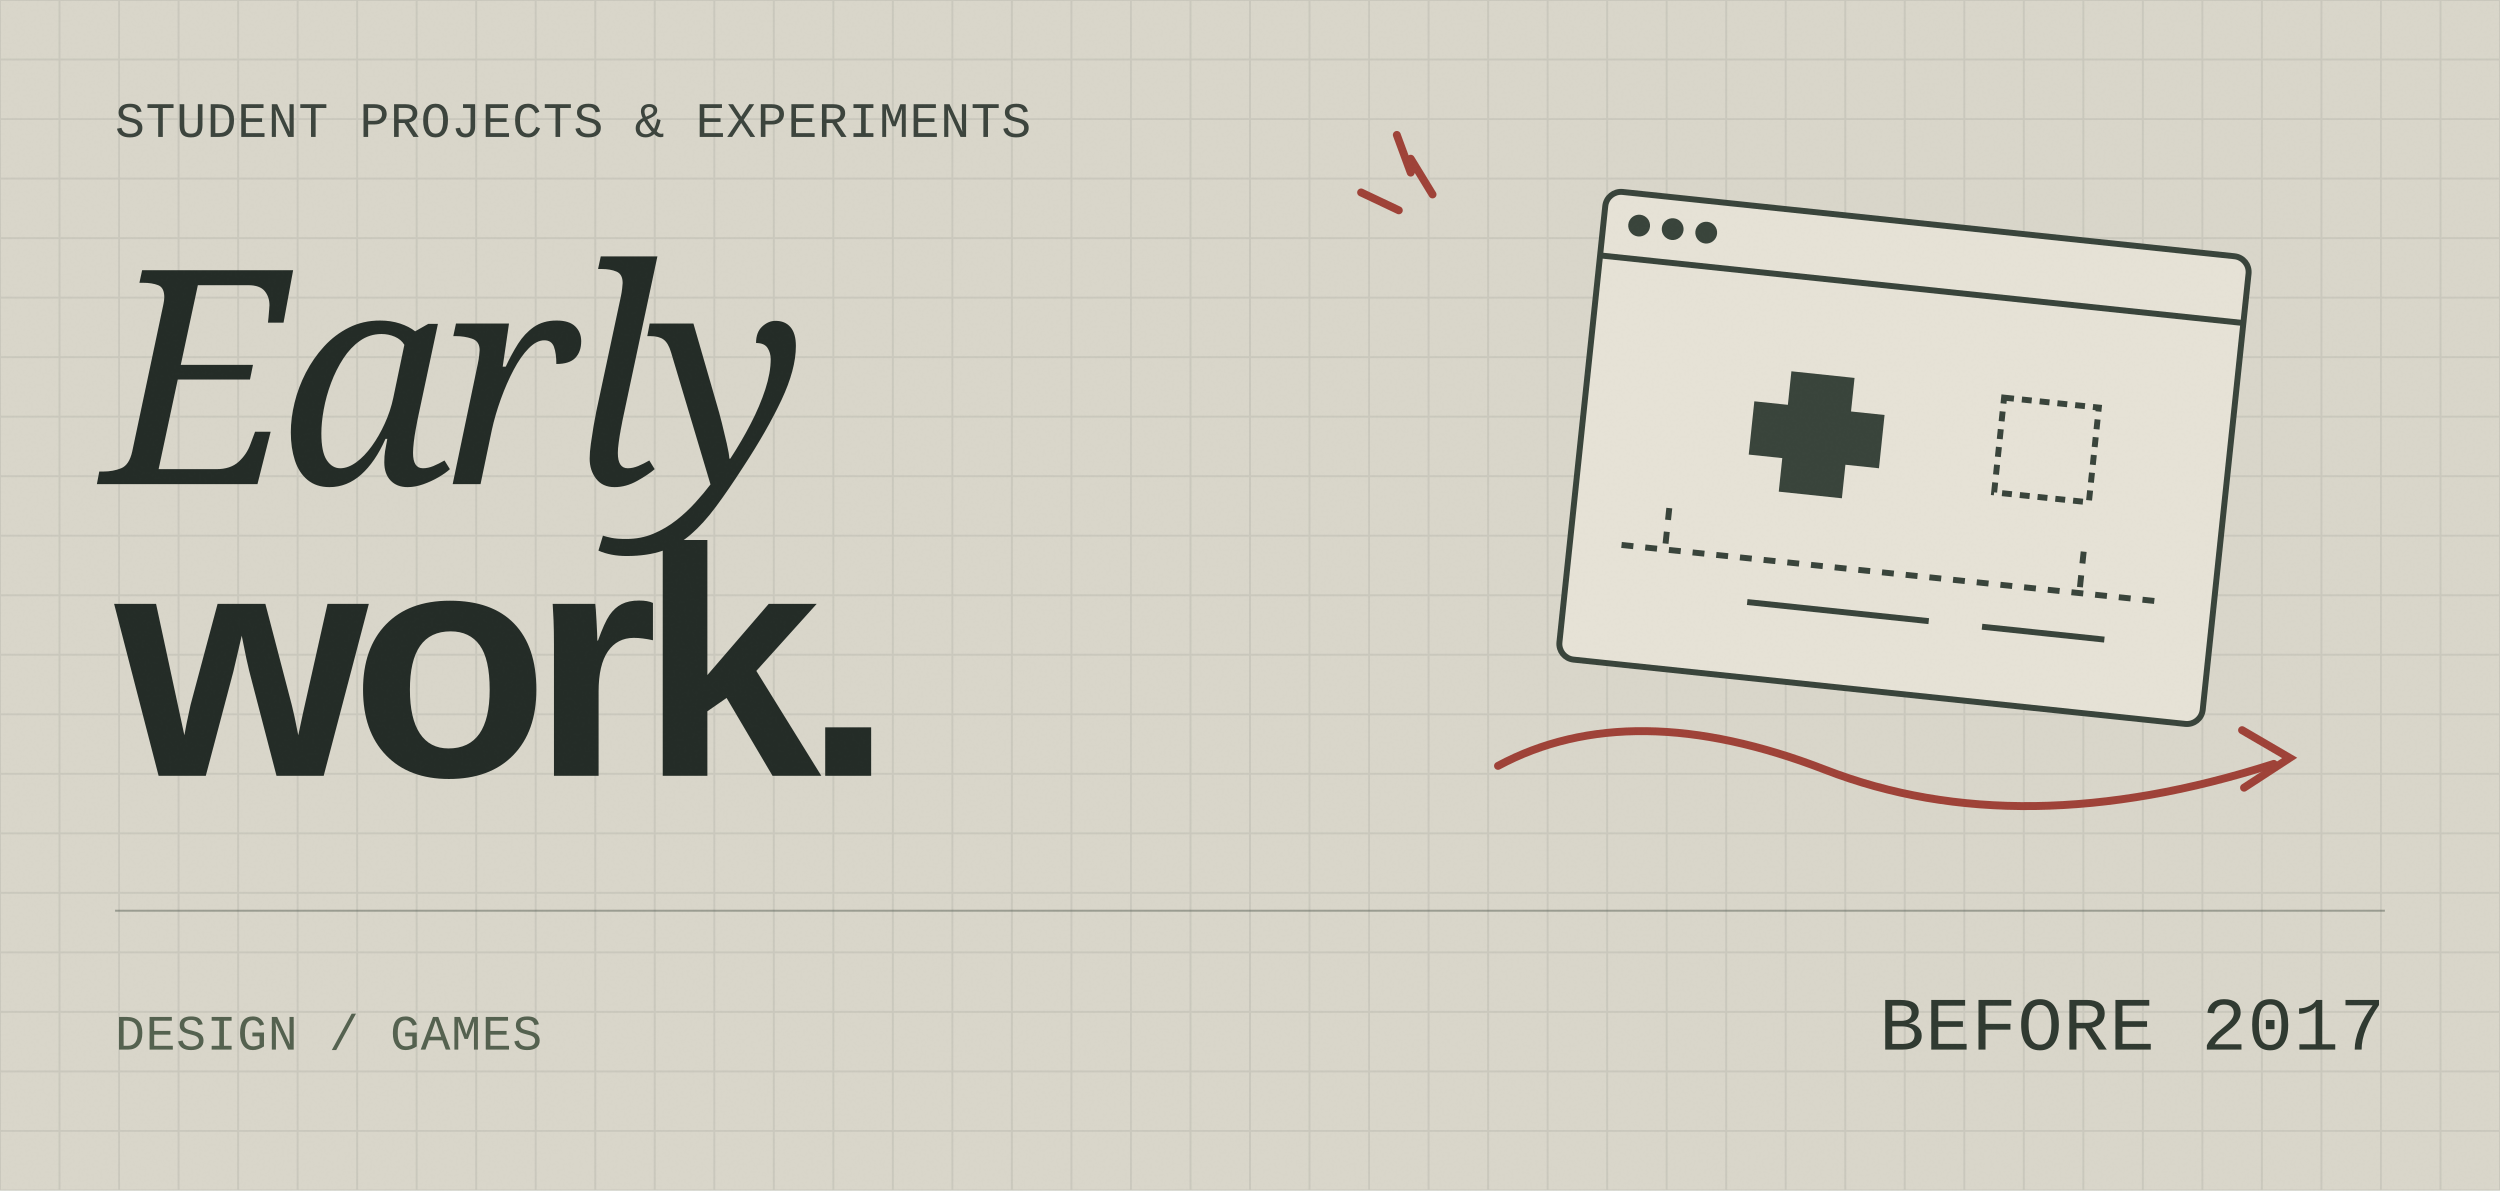
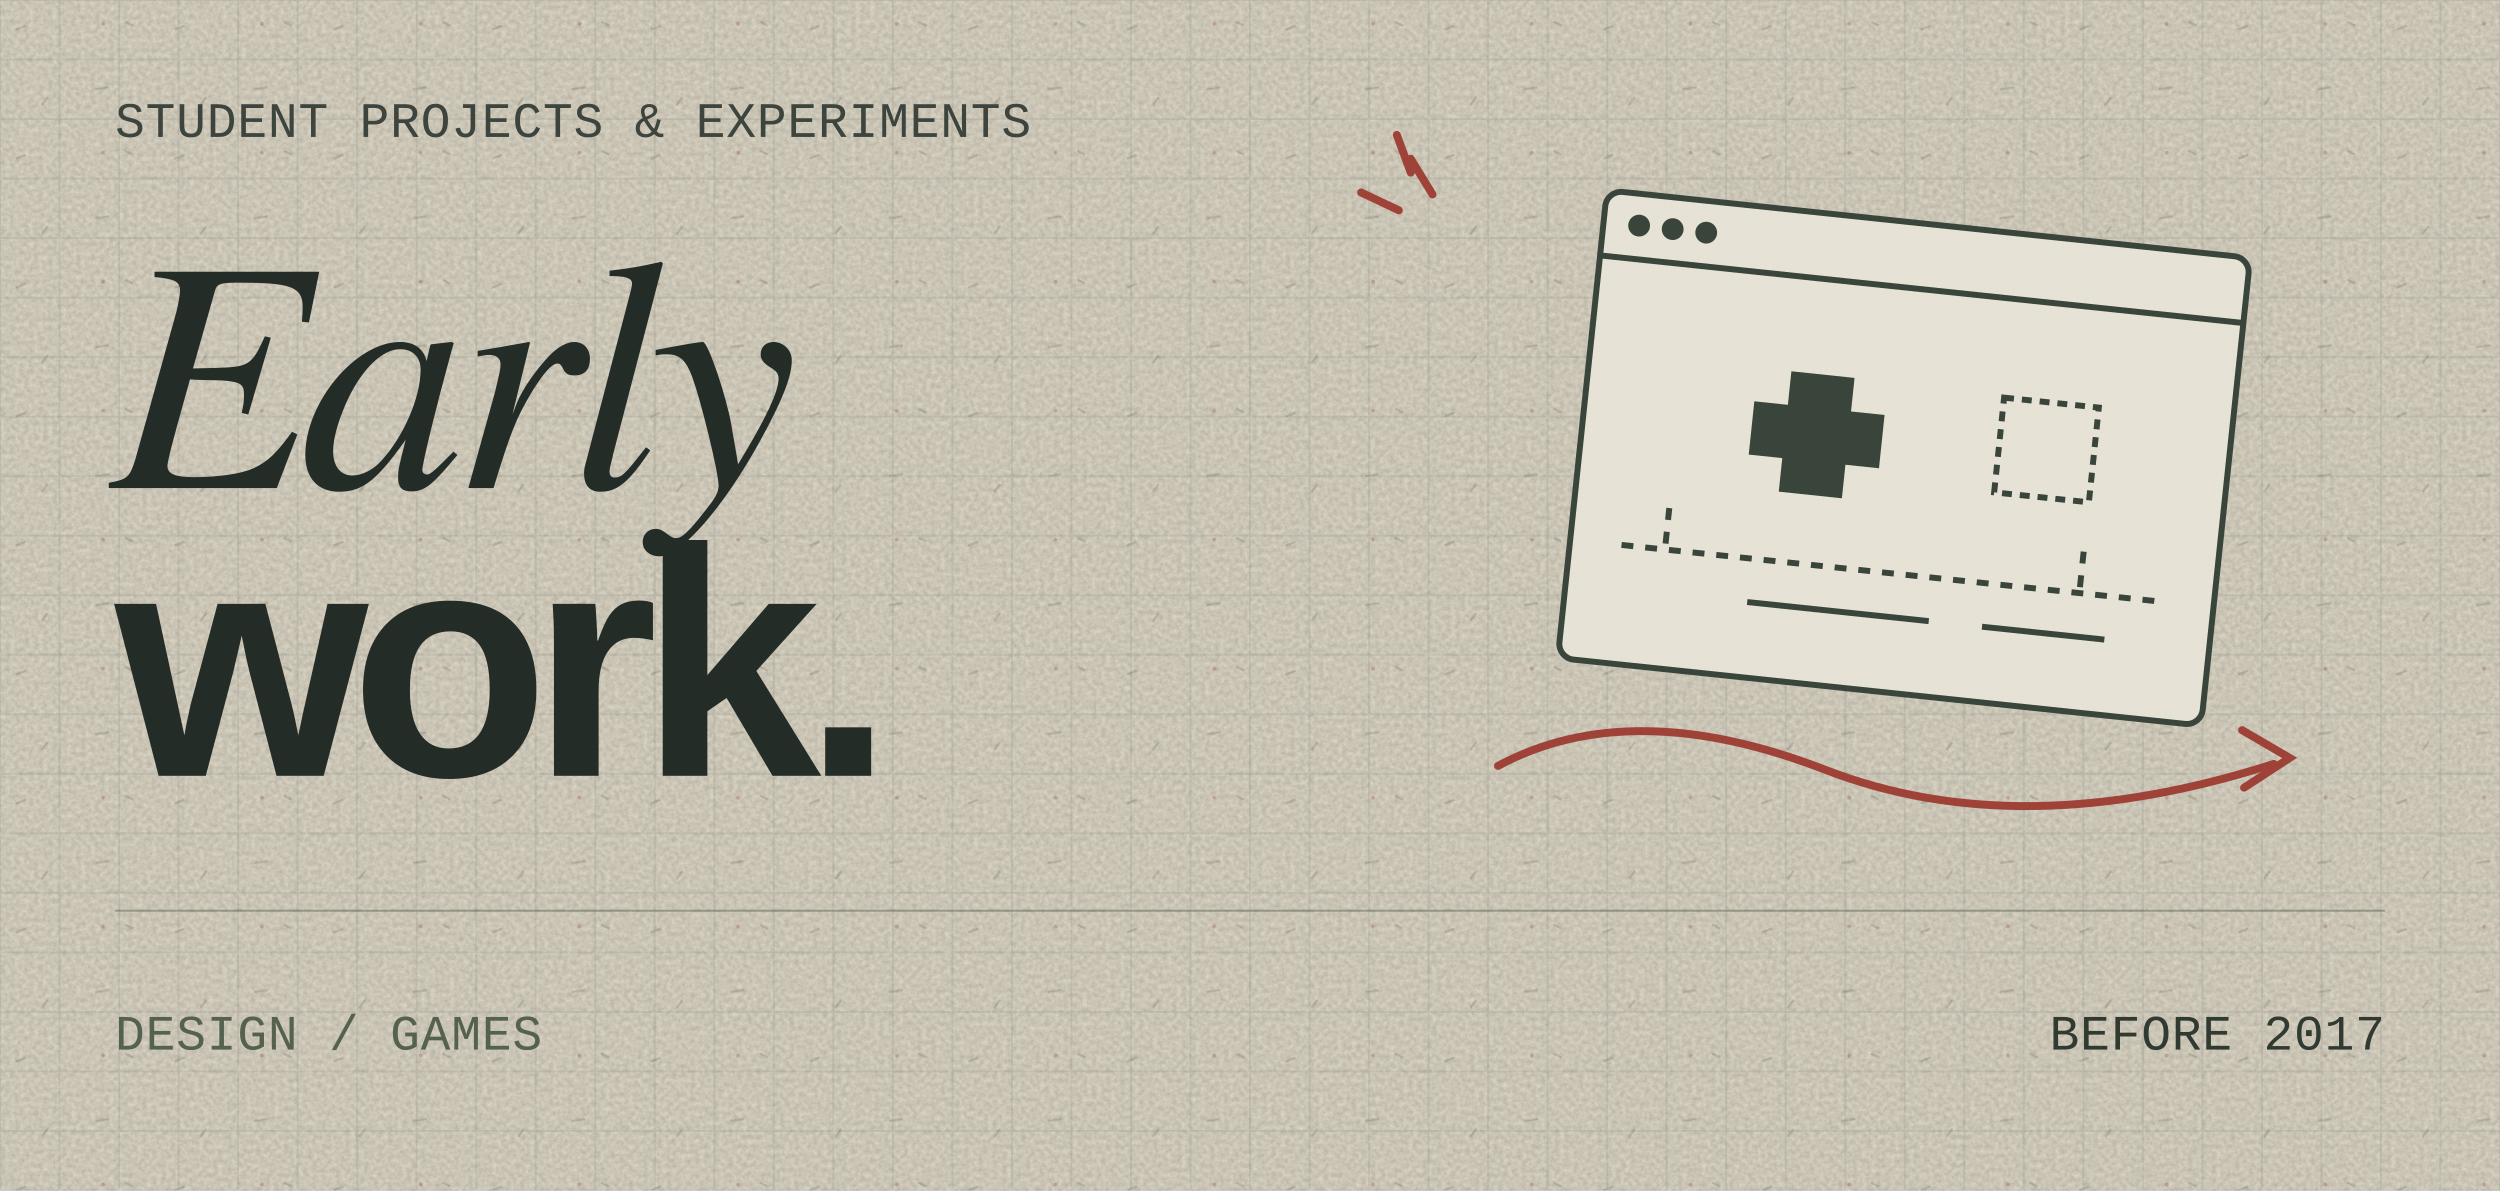
<svg xmlns="http://www.w3.org/2000/svg" width="1260" height="600" viewBox="0 0 1260 600" role="img" aria-labelledby="title desc">
  <defs>
    <filter id="paper-grain" x="0" y="0" width="100%" height="100%">
      <feTurbulence type="fractalNoise" baseFrequency=".72" numOctaves="2" seed="17" stitchTiles="stitch" />
      <feColorMatrix type="saturate" values="0" />
    </filter>
+     <filter id="early-pulp" x="0" y="0" width="100%" height="100%" color-interpolation-filters="sRGB">
+       <feTurbulence type="fractalNoise" baseFrequency=".42" numOctaves="3" seed="37" stitchTiles="stitch" />
+       <feColorMatrix type="matrix" values="0 0 0 0 0   0 0 0 0 0   0 0 0 0 0   0 0 0 .19 0" />
+     </filter>
+     <pattern id="pulp-fibres" width="80" height="65" patternUnits="userSpaceOnUse">
+       <path d="m8 15 5-2m35 32 7-1m-34 9 3-4m39-38 4 2" stroke="#7b7969" stroke-width="1.2" opacity=".32" />
+       <circle cx="52" cy="12" r="1" fill="#984438" opacity=".3" />
+     </pattern>
  </defs>
-   <rect width="1260" height="600" fill="#d8d5c9" />
+   <rect width="1260" height="600" fill="#ded8c7" />
+   <rect width="1260" height="600" filter="url(#early-pulp)" />
+   <rect width="1260" height="600" fill="url(#pulp-fibres)" />
  <g stroke="#676f68" stroke-width="1" opacity=".13">
    <path d="M0 0V600" />
    <path d="M30 0V600" />
    <path d="M60 0V600" />
    <path d="M90 0V600" />
    <path d="M120 0V600" />
    <path d="M150 0V600" />
    <path d="M180 0V600" />
    <path d="M210 0V600" />
    <path d="M240 0V600" />
    <path d="M270 0V600" />
    <path d="M300 0V600" />
    <path d="M330 0V600" />
    <path d="M360 0V600" />
    <path d="M390 0V600" />
    <path d="M420 0V600" />
    <path d="M450 0V600" />
    <path d="M480 0V600" />
    <path d="M510 0V600" />
    <path d="M540 0V600" />
    <path d="M570 0V600" />
    <path d="M600 0V600" />
    <path d="M630 0V600" />
    <path d="M660 0V600" />
    <path d="M690 0V600" />
    <path d="M720 0V600" />
    <path d="M750 0V600" />
    <path d="M780 0V600" />
    <path d="M810 0V600" />
    <path d="M840 0V600" />
    <path d="M870 0V600" />
    <path d="M900 0V600" />
    <path d="M930 0V600" />
    <path d="M960 0V600" />
    <path d="M990 0V600" />
    <path d="M1020 0V600" />
    <path d="M1050 0V600" />
    <path d="M1080 0V600" />
    <path d="M1110 0V600" />
    <path d="M1140 0V600" />
    <path d="M1170 0V600" />
    <path d="M1200 0V600" />
    <path d="M1230 0V600" />
    <path d="M1260 0V600" />
    <path d="M0 0H1260" />
    <path d="M0 30H1260" />
    <path d="M0 60H1260" />
    <path d="M0 90H1260" />
    <path d="M0 120H1260" />
    <path d="M0 150H1260" />
    <path d="M0 180H1260" />
    <path d="M0 210H1260" />
    <path d="M0 240H1260" />
    <path d="M0 270H1260" />
    <path d="M0 300H1260" />
    <path d="M0 330H1260" />
    <path d="M0 360H1260" />
    <path d="M0 390H1260" />
    <path d="M0 420H1260" />
    <path d="M0 450H1260" />
    <path d="M0 480H1260" />
    <path d="M0 510H1260" />
    <path d="M0 540H1260" />
    <path d="M0 570H1260" />
    <path d="M0 600H1260" />
  </g>
  <text x="58" y="69" font-family="Courier New, monospace" font-size="25" font-weight="400" letter-spacing="0.4" fill="#3c443d">STUDENT PROJECTS &amp; EXPERIMENTS</text>
-   <text x="52" y="244" font-family="Georgia, serif" font-size="151" font-weight="400" letter-spacing="-6" fill="#242c27" font-style="italic">Early</text>
+   <g aria-label="Early" data-typeface="Nimbus Roman" data-type-size="167">
+     <path fill="#242c27" d="M160.88 136.95H77.88V139.62C88.23 140.62 90.74 141.96 90.74 146.47C90.74 148.47 89.74 153.98 88.9 157.16L68.36 230.97C65.52 240.49 64.19 241.66 54.83 243.33V246.0H139.5L149.86 218.95L147.18 217.61C139.34 228.47 134.99 232.64 127.81 235.98C121.63 238.82 110.28 240.49 97.59 240.49C88.23 240.49 84.39 238.82 84.39 234.81C84.39 232.81 86.4 224.96 90.4 210.43L95.75 191.22C98.42 191.39 100.93 191.56 103.6 191.56L111.28 191.72C115.96 191.89 119.96 192.73 121.13 193.73C122.64 194.9 122.97 196.07 122.97 199.41C122.97 202.41 122.64 204.42 121.8 208.09L125.14 208.93L136.5 170.18L133.49 169.51C127.14 183.71 125.47 184.88 110.44 185.38C108.44 185.38 103.1 185.55 97.25 185.71L108.27 146.8C109.28 142.96 110.94 142.46 120.63 142.46C146.68 142.46 152.53 144.63 152.53 154.65C152.53 156.82 152.36 159.33 152.19 162.17L155.7 162.5ZM228.53 227.63 223.85 232.31C218.5 237.65 216.67 239.15 215.17 239.15C213.83 239.15 212.83 238.15 212.83 236.98C212.83 233.64 219.84 204.92 227.69 176.36C228.19 174.69 228.36 174.36 228.69 172.85L227.52 172.35L217.34 173.52L216.84 174.02L215.0 182.04C213.66 175.86 208.82 172.35 201.64 172.35C179.43 172.35 153.88 202.75 153.88 229.3C153.88 240.99 160.22 247.84 170.91 247.84C182.6 247.84 189.78 242.33 204.48 221.62C200.97 235.31 200.64 236.65 200.64 240.82C200.64 245.67 202.64 247.67 207.32 247.67C214.0 247.67 218.0 244.5 230.53 229.3ZM202.64 176.03C208.32 176.36 211.99 180.37 211.99 186.21C211.99 200.24 203.48 219.95 192.12 232.31C188.11 236.81 182.43 239.65 177.59 239.65C171.58 239.65 167.9 234.98 167.9 227.3C167.9 217.94 174.08 201.08 181.43 190.56C188.11 180.87 195.79 175.53 202.64 176.03ZM248.74 246.0C257.43 217.44 260.27 210.6 267.95 197.74C273.63 188.38 278.14 183.21 280.98 183.21C282.14 183.21 282.81 183.88 283.65 185.55C284.98 188.38 286.32 189.22 289.66 189.22C294.67 189.22 297.34 186.21 297.34 180.87C297.34 175.86 294.17 172.35 289.49 172.35C285.65 172.35 281.14 174.86 276.8 179.37C269.95 186.55 263.27 196.23 260.6 202.91L258.26 208.93L267.11 172.69L266.61 172.35C254.42 174.52 252.92 174.86 240.73 176.86V179.7C244.4 179.03 245.07 178.87 246.41 178.87C250.08 178.87 252.25 180.54 252.25 183.54C252.25 185.88 252.25 185.88 249.58 197.24L236.05 246.0ZM325.58 225.46C314.72 239.32 313.38 240.66 309.71 240.66C308.04 240.66 307.21 239.65 307.21 237.65C307.21 236.31 307.71 234.14 308.54 231.14C308.71 230.47 308.88 229.97 308.88 229.8V229.47L334.09 132.77L333.26 131.94C323.24 134.28 316.89 135.28 307.21 136.45V139.12C315.22 139.12 318.56 140.12 318.56 142.96C318.56 143.63 318.39 144.63 318.06 145.97L295.01 234.14C294.51 235.81 294.35 237.32 294.35 238.49C294.35 244.66 297.19 247.84 302.53 247.84C311.21 247.84 316.89 243.16 327.75 226.96ZM330.43 179.2C332.44 178.7 333.77 178.53 335.61 178.53C342.45 178.53 345.63 181.2 348.97 190.22C353.48 202.58 362.16 238.32 362.16 244.66C362.16 247.34 360.99 250.01 358.65 253.18C353.98 259.36 350.14 264.04 348.13 266.21C344.63 269.88 342.79 271.22 340.62 271.22C339.45 271.22 338.45 270.72 336.61 269.38C334.1 267.38 332.44 266.54 330.43 266.54C326.76 266.54 323.92 269.38 323.92 273.05C323.92 277.4 327.43 280.4 332.44 280.4C343.12 280.4 364.83 255.52 383.04 222.29C394.39 201.75 399.07 189.72 399.07 181.54C399.07 176.53 394.89 172.35 389.88 172.35C386.04 172.35 383.37 174.86 383.37 178.53C383.37 181.2 384.71 182.87 388.05 185.04C391.22 186.88 392.39 188.38 392.39 190.72C392.39 197.4 386.38 210.26 372.01 233.98L368.67 214.6C366.17 199.74 356.82 172.35 354.31 172.35H353.64C353.31 172.52 352.81 172.52 352.14 172.52C350.81 172.69 344.63 173.69 335.77 175.36C334.94 175.53 332.77 176.03 330.43 176.36Z" />
+   </g>
  <text x="58" y="391" font-family="Arial, Helvetica, sans-serif" font-size="164" font-weight="700" letter-spacing="-9" fill="#242c27">work.</text>
  <g transform="translate(796 113) rotate(6 170 124)" fill="#e5e1d5" stroke="#39443b" stroke-width="3">
    <rect width="326" height="237" rx="8" />
    <path d="M0 33h326" fill="none" />
    <circle cx="18" cy="16" r="4" fill="#39443b" />
    <circle cx="35" cy="16" r="4" fill="#39443b" />
    <circle cx="52" cy="16" r="4" fill="#39443b" />
    <path d="M26 177h276M48 156v21M258 156v21" fill="none" stroke-dasharray="6 6" />
    <path d="M85 125V98h17V81h32v17h17v27h-17v17h-32v-17z" stroke="none" fill="#39443b" />
    <rect x="210" y="83" width="48" height="48" fill="none" stroke-dasharray="5 4" />
    <path d="M92 199h92M211 199h62" fill="none" />
  </g>
  <g stroke="#9e4238" fill="none" stroke-width="4" stroke-linecap="round">
    <path d="M755 386q67-36 165 2t226-3" />
    <path d="m1130 368 24 14-23 15" />
    <path d="m711 80 11 18m-36-1 19 9m-1-38 7 19" />
  </g>
  <path d="M58 459H1202" stroke="#596257" opacity=".5" />
  <text x="58" y="529" font-family="Courier New, monospace" font-size="25" font-weight="400" letter-spacing="0.4" fill="#54614f">DESIGN / GAMES</text>
-   <text x="1202" y="529" font-family="Courier New, monospace" font-size="38" font-weight="400" letter-spacing="0.4" fill="#303a31" text-anchor="end">BEFORE 2017</text>
+   <text x="1202" y="529" font-family="Courier New, monospace" font-size="25" font-weight="400" letter-spacing="0.4" fill="#303a31" text-anchor="end">BEFORE 2017</text>
  <rect width="1260" height="600" filter="url(#paper-grain)" opacity=".045" style="mix-blend-mode:soft-light" />
</svg>
